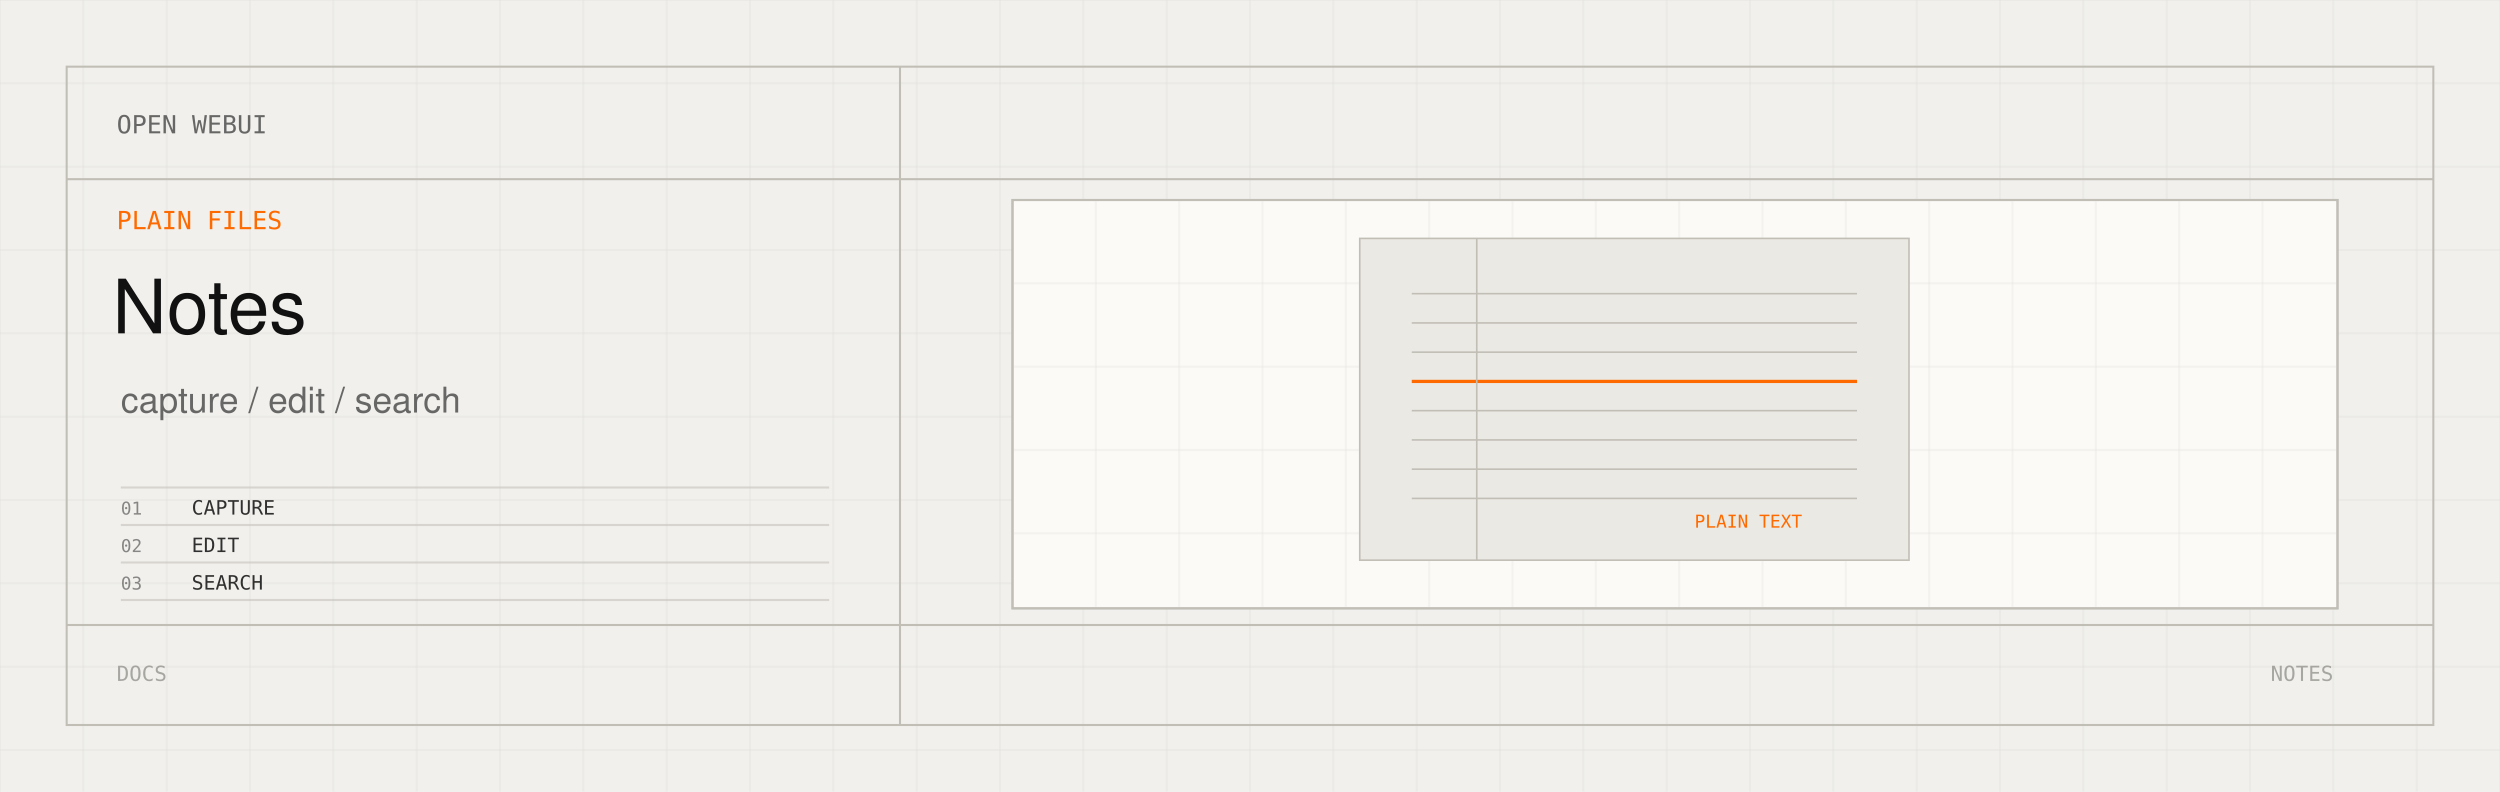
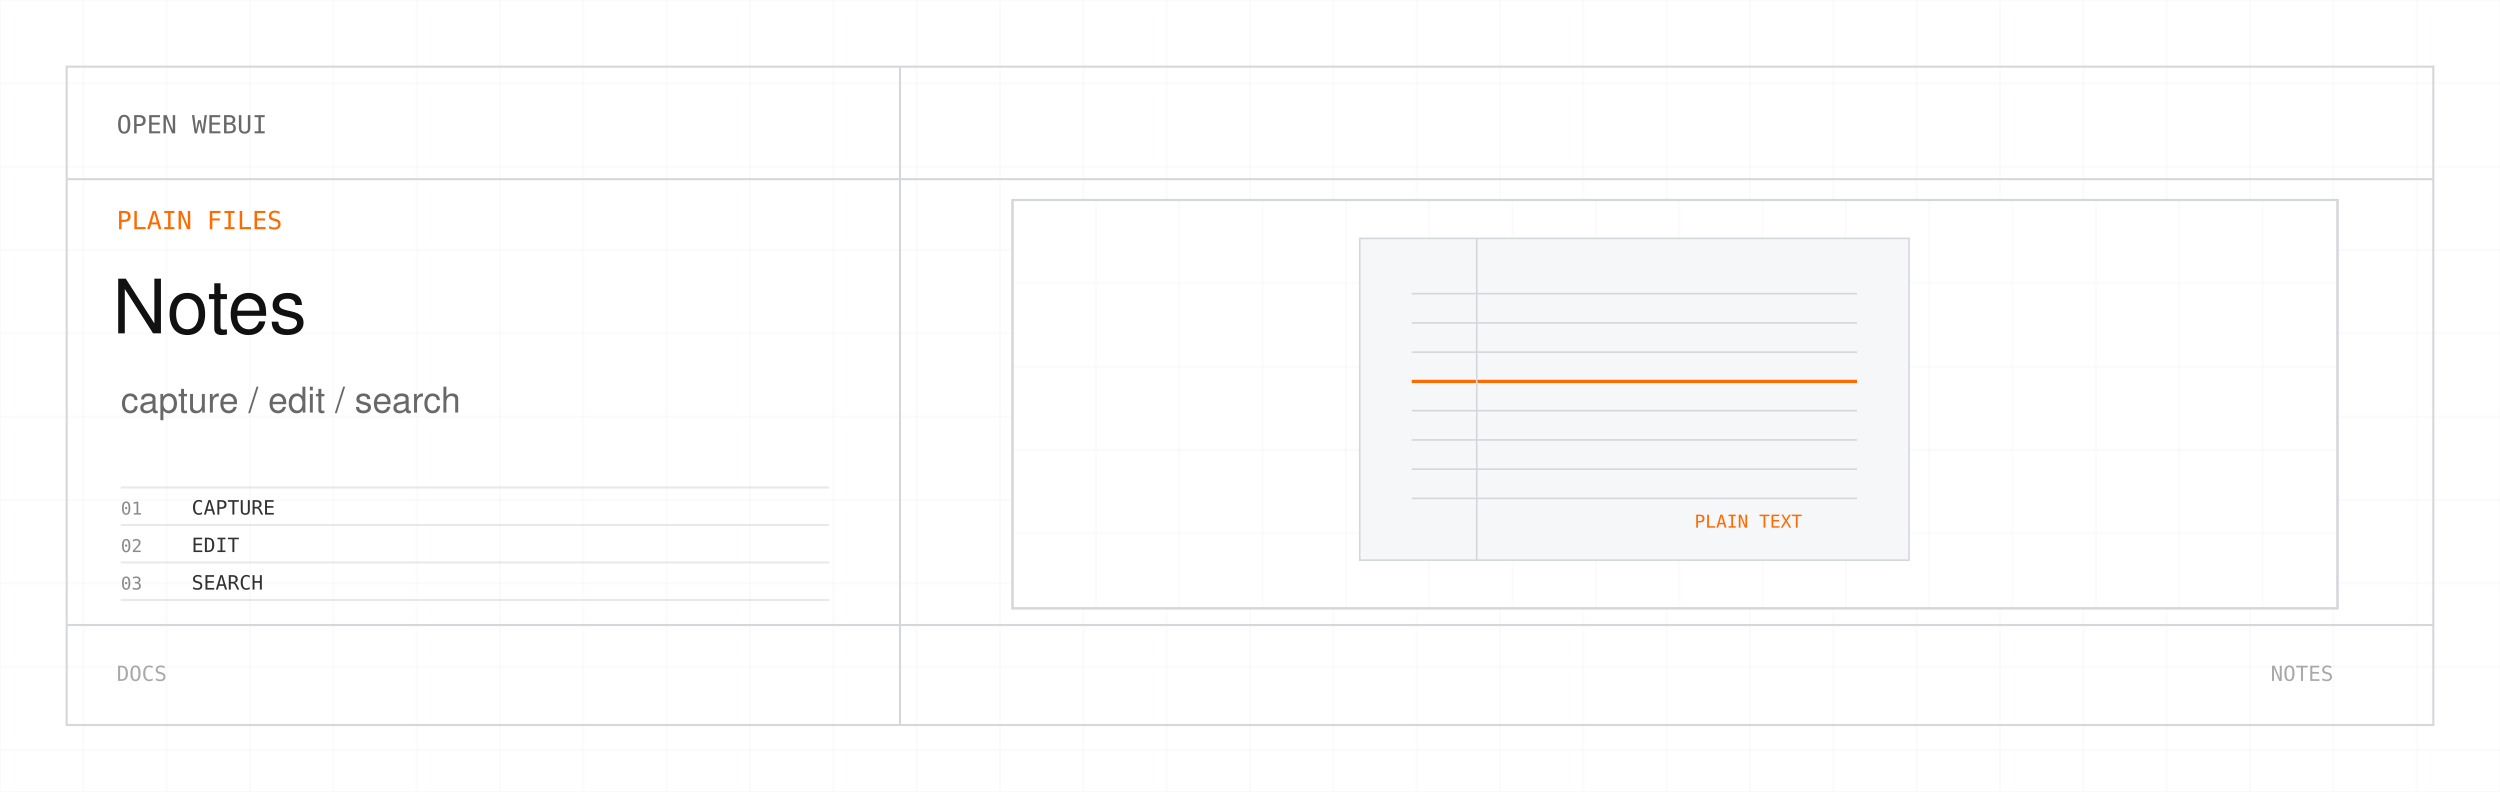
<svg xmlns="http://www.w3.org/2000/svg" viewBox="0 0 1200 380">
  <defs>
    <clipPath id="notes-light-svg-diagram">
      <rect x="486" y="96" width="636" height="196" />
    </clipPath>
  </defs>
-   <rect width="1200" height="380" fill="#f1f0ed" />
-   <path d="M0 0V380" stroke="#dedbd4" opacity="0.28" />
-   <path d="M40 0V380" stroke="#dedbd4" opacity="0.28" />
-   <path d="M80 0V380" stroke="#dedbd4" opacity="0.28" />
-   <path d="M120 0V380" stroke="#dedbd4" opacity="0.28" />
-   <path d="M160 0V380" stroke="#dedbd4" opacity="0.28" />
-   <path d="M200 0V380" stroke="#dedbd4" opacity="0.28" />
-   <path d="M240 0V380" stroke="#dedbd4" opacity="0.28" />
-   <path d="M280 0V380" stroke="#dedbd4" opacity="0.28" />
-   <path d="M320 0V380" stroke="#dedbd4" opacity="0.28" />
-   <path d="M360 0V380" stroke="#dedbd4" opacity="0.28" />
-   <path d="M400 0V380" stroke="#dedbd4" opacity="0.28" />
-   <path d="M440 0V380" stroke="#dedbd4" opacity="0.28" />
-   <path d="M480 0V380" stroke="#dedbd4" opacity="0.28" />
-   <path d="M520 0V380" stroke="#dedbd4" opacity="0.28" />
-   <path d="M560 0V380" stroke="#dedbd4" opacity="0.28" />
-   <path d="M600 0V380" stroke="#dedbd4" opacity="0.28" />
-   <path d="M640 0V380" stroke="#dedbd4" opacity="0.28" />
-   <path d="M680 0V380" stroke="#dedbd4" opacity="0.28" />
-   <path d="M720 0V380" stroke="#dedbd4" opacity="0.28" />
-   <path d="M760 0V380" stroke="#dedbd4" opacity="0.28" />
-   <path d="M800 0V380" stroke="#dedbd4" opacity="0.28" />
-   <path d="M840 0V380" stroke="#dedbd4" opacity="0.28" />
-   <path d="M880 0V380" stroke="#dedbd4" opacity="0.28" />
-   <path d="M920 0V380" stroke="#dedbd4" opacity="0.28" />
-   <path d="M960 0V380" stroke="#dedbd4" opacity="0.28" />
-   <path d="M1000 0V380" stroke="#dedbd4" opacity="0.28" />
-   <path d="M1040 0V380" stroke="#dedbd4" opacity="0.28" />
-   <path d="M1080 0V380" stroke="#dedbd4" opacity="0.28" />
-   <path d="M1120 0V380" stroke="#dedbd4" opacity="0.28" />
-   <path d="M1160 0V380" stroke="#dedbd4" opacity="0.28" />
-   <path d="M1200 0V380" stroke="#dedbd4" opacity="0.28" />
-   <path d="M0 0H1200" stroke="#dedbd4" opacity="0.28" />
-   <path d="M0 40H1200" stroke="#dedbd4" opacity="0.28" />
-   <path d="M0 80H1200" stroke="#dedbd4" opacity="0.28" />
-   <path d="M0 120H1200" stroke="#dedbd4" opacity="0.28" />
-   <path d="M0 160H1200" stroke="#dedbd4" opacity="0.28" />
-   <path d="M0 200H1200" stroke="#dedbd4" opacity="0.28" />
-   <path d="M0 240H1200" stroke="#dedbd4" opacity="0.28" />
-   <path d="M0 280H1200" stroke="#dedbd4" opacity="0.28" />
-   <path d="M0 320H1200" stroke="#dedbd4" opacity="0.28" />
-   <path d="M0 360H1200" stroke="#dedbd4" opacity="0.28" />
-   <rect x="32" y="32" width="1136" height="316" fill="none" stroke="#c1beb6" stroke-width="1" />
-   <path d="M32 86H1168M432 32V348M32 300H1168" stroke="#c1beb6" stroke-width="1" />
+   <rect width="1200" height="380" fill="#ffffff" />
+   <path d="M0 0V380" stroke="#eceff2" opacity="0.28" />
+   <path d="M40 0V380" stroke="#eceff2" opacity="0.28" />
+   <path d="M80 0V380" stroke="#eceff2" opacity="0.28" />
+   <path d="M120 0V380" stroke="#eceff2" opacity="0.28" />
+   <path d="M160 0V380" stroke="#eceff2" opacity="0.28" />
+   <path d="M200 0V380" stroke="#eceff2" opacity="0.28" />
+   <path d="M240 0V380" stroke="#eceff2" opacity="0.28" />
+   <path d="M280 0V380" stroke="#eceff2" opacity="0.28" />
+   <path d="M320 0V380" stroke="#eceff2" opacity="0.28" />
+   <path d="M360 0V380" stroke="#eceff2" opacity="0.28" />
+   <path d="M400 0V380" stroke="#eceff2" opacity="0.28" />
+   <path d="M440 0V380" stroke="#eceff2" opacity="0.28" />
+   <path d="M480 0V380" stroke="#eceff2" opacity="0.28" />
+   <path d="M520 0V380" stroke="#eceff2" opacity="0.28" />
+   <path d="M560 0V380" stroke="#eceff2" opacity="0.28" />
+   <path d="M600 0V380" stroke="#eceff2" opacity="0.28" />
+   <path d="M640 0V380" stroke="#eceff2" opacity="0.28" />
+   <path d="M680 0V380" stroke="#eceff2" opacity="0.28" />
+   <path d="M720 0V380" stroke="#eceff2" opacity="0.28" />
+   <path d="M760 0V380" stroke="#eceff2" opacity="0.28" />
+   <path d="M800 0V380" stroke="#eceff2" opacity="0.28" />
+   <path d="M840 0V380" stroke="#eceff2" opacity="0.28" />
+   <path d="M880 0V380" stroke="#eceff2" opacity="0.28" />
+   <path d="M920 0V380" stroke="#eceff2" opacity="0.28" />
+   <path d="M960 0V380" stroke="#eceff2" opacity="0.28" />
+   <path d="M1000 0V380" stroke="#eceff2" opacity="0.28" />
+   <path d="M1040 0V380" stroke="#eceff2" opacity="0.28" />
+   <path d="M1080 0V380" stroke="#eceff2" opacity="0.28" />
+   <path d="M1120 0V380" stroke="#eceff2" opacity="0.28" />
+   <path d="M1160 0V380" stroke="#eceff2" opacity="0.28" />
+   <path d="M1200 0V380" stroke="#eceff2" opacity="0.28" />
+   <path d="M0 0H1200" stroke="#eceff2" opacity="0.28" />
+   <path d="M0 40H1200" stroke="#eceff2" opacity="0.28" />
+   <path d="M0 80H1200" stroke="#eceff2" opacity="0.28" />
+   <path d="M0 120H1200" stroke="#eceff2" opacity="0.28" />
+   <path d="M0 160H1200" stroke="#eceff2" opacity="0.28" />
+   <path d="M0 200H1200" stroke="#eceff2" opacity="0.28" />
+   <path d="M0 240H1200" stroke="#eceff2" opacity="0.28" />
+   <path d="M0 280H1200" stroke="#eceff2" opacity="0.28" />
+   <path d="M0 320H1200" stroke="#eceff2" opacity="0.28" />
+   <path d="M0 360H1200" stroke="#eceff2" opacity="0.28" />
+   <rect x="32" y="32" width="1136" height="316" fill="none" stroke="#d4d7dc" stroke-width="1" />
+   <path d="M32 86H1168M432 32V348M32 300H1168" stroke="#d4d7dc" stroke-width="1" />
  <text x="56" y="64" font-family="JetBrains Mono, SFMono-Regular, Menlo, Consolas, monospace" font-size="12" fill="#585858" opacity="0.9" text-anchor="start">OPEN WEBUI</text>
  <text x="56" y="110" font-family="JetBrains Mono, SFMono-Regular, Menlo, Consolas, monospace" font-size="12" fill="#ff6a00" opacity="1" text-anchor="start">PLAIN FILES</text>
  <text x="54" y="160" font-family="Helvetica Neue, Helvetica, Arial, sans-serif" font-size="36" font-weight="400" fill="#111111" opacity="1" text-anchor="start">Notes</text>
  <text x="58" y="198" font-family="Helvetica Neue, Helvetica, Arial, sans-serif" font-size="17" font-weight="350" fill="#585858" opacity="0.9" text-anchor="start">capture / edit / search</text>
-   <path d="M58 234H398" stroke="#c1beb6" opacity="0.55" />
+   <path d="M58 234H398" stroke="#d4d7dc" opacity="0.55" />
  <text x="58" y="247" font-family="JetBrains Mono, SFMono-Regular, Menlo, Consolas, monospace" font-size="8.5" fill="#585858" opacity="0.7" text-anchor="start">01</text>
  <text x="92" y="247" font-family="JetBrains Mono, SFMono-Regular, Menlo, Consolas, monospace" font-size="9.5" fill="#111111" opacity="0.86" text-anchor="start">CAPTURE</text>
-   <path d="M58 252H398" stroke="#c1beb6" opacity="0.55" />
+   <path d="M58 252H398" stroke="#d4d7dc" opacity="0.55" />
  <text x="58" y="265" font-family="JetBrains Mono, SFMono-Regular, Menlo, Consolas, monospace" font-size="8.5" fill="#585858" opacity="0.7" text-anchor="start">02</text>
  <text x="92" y="265" font-family="JetBrains Mono, SFMono-Regular, Menlo, Consolas, monospace" font-size="9.5" fill="#111111" opacity="0.86" text-anchor="start">EDIT</text>
-   <path d="M58 270H398" stroke="#c1beb6" opacity="0.55" />
+   <path d="M58 270H398" stroke="#d4d7dc" opacity="0.55" />
  <text x="58" y="283" font-family="JetBrains Mono, SFMono-Regular, Menlo, Consolas, monospace" font-size="8.5" fill="#585858" opacity="0.7" text-anchor="start">03</text>
  <text x="92" y="283" font-family="JetBrains Mono, SFMono-Regular, Menlo, Consolas, monospace" font-size="9.5" fill="#111111" opacity="0.86" text-anchor="start">SEARCH</text>
-   <path d="M58 288H398" stroke="#c1beb6" opacity="0.55" />
-   <rect x="486" y="96" width="636" height="196" fill="#fbfaf7" stroke="#c1beb6" />
+   <path d="M58 288H398" stroke="#d4d7dc" opacity="0.55" />
+   <rect x="486" y="96" width="636" height="196" fill="#ffffff" stroke="#d4d7dc" />
  <g clip-path="url(#notes-light-svg-diagram)">
-     <path d="M526 96V292" stroke="#dedbd4" opacity="0.24" />
-     <path d="M566 96V292" stroke="#dedbd4" opacity="0.24" />
-     <path d="M606 96V292" stroke="#dedbd4" opacity="0.24" />
-     <path d="M646 96V292" stroke="#dedbd4" opacity="0.24" />
-     <path d="M686 96V292" stroke="#dedbd4" opacity="0.24" />
-     <path d="M726 96V292" stroke="#dedbd4" opacity="0.24" />
-     <path d="M766 96V292" stroke="#dedbd4" opacity="0.24" />
-     <path d="M806 96V292" stroke="#dedbd4" opacity="0.24" />
-     <path d="M846 96V292" stroke="#dedbd4" opacity="0.24" />
-     <path d="M886 96V292" stroke="#dedbd4" opacity="0.24" />
-     <path d="M926 96V292" stroke="#dedbd4" opacity="0.24" />
-     <path d="M966 96V292" stroke="#dedbd4" opacity="0.24" />
-     <path d="M1006 96V292" stroke="#dedbd4" opacity="0.24" />
-     <path d="M1046 96V292" stroke="#dedbd4" opacity="0.24" />
-     <path d="M1086 96V292" stroke="#dedbd4" opacity="0.24" />
-     <path d="M486 136H1122" stroke="#dedbd4" opacity="0.24" />
-     <path d="M486 176H1122" stroke="#dedbd4" opacity="0.24" />
-     <path d="M486 216H1122" stroke="#dedbd4" opacity="0.24" />
-     <path d="M486 256H1122" stroke="#dedbd4" opacity="0.24" />
+     <path d="M526 96V292" stroke="#eceff2" opacity="0.24" />
+     <path d="M566 96V292" stroke="#eceff2" opacity="0.24" />
+     <path d="M606 96V292" stroke="#eceff2" opacity="0.24" />
+     <path d="M646 96V292" stroke="#eceff2" opacity="0.24" />
+     <path d="M686 96V292" stroke="#eceff2" opacity="0.24" />
+     <path d="M726 96V292" stroke="#eceff2" opacity="0.24" />
+     <path d="M766 96V292" stroke="#eceff2" opacity="0.24" />
+     <path d="M806 96V292" stroke="#eceff2" opacity="0.24" />
+     <path d="M846 96V292" stroke="#eceff2" opacity="0.24" />
+     <path d="M886 96V292" stroke="#eceff2" opacity="0.24" />
+     <path d="M926 96V292" stroke="#eceff2" opacity="0.24" />
+     <path d="M966 96V292" stroke="#eceff2" opacity="0.24" />
+     <path d="M1006 96V292" stroke="#eceff2" opacity="0.24" />
+     <path d="M1046 96V292" stroke="#eceff2" opacity="0.24" />
+     <path d="M1086 96V292" stroke="#eceff2" opacity="0.24" />
+     <path d="M486 136H1122" stroke="#eceff2" opacity="0.24" />
+     <path d="M486 176H1122" stroke="#eceff2" opacity="0.24" />
+     <path d="M486 216H1122" stroke="#eceff2" opacity="0.24" />
+     <path d="M486 256H1122" stroke="#eceff2" opacity="0.24" />
    <g transform="translate(804 194) scale(0.78) translate(-804 -194)">
-       <rect x="610" y="92" width="338" height="198" fill="#ebe9e4" stroke="#c1beb6" />
-       <path d="M642 126H916" stroke="#c1beb6" stroke-width="1" />
-       <path d="M642 144H916" stroke="#c1beb6" stroke-width="1" />
-       <path d="M642 162H916" stroke="#c1beb6" stroke-width="1" />
+       <rect x="610" y="92" width="338" height="198" fill="#f6f7f8" stroke="#d4d7dc" />
+       <path d="M642 126H916" stroke="#d4d7dc" stroke-width="1" />
+       <path d="M642 144H916" stroke="#d4d7dc" stroke-width="1" />
+       <path d="M642 162H916" stroke="#d4d7dc" stroke-width="1" />
      <path d="M642 180H916" stroke="#ff6a00" stroke-width="2" />
-       <path d="M642 198H916" stroke="#c1beb6" stroke-width="1" />
-       <path d="M642 216H916" stroke="#c1beb6" stroke-width="1" />
-       <path d="M642 234H916" stroke="#c1beb6" stroke-width="1" />
-       <path d="M642 252H916" stroke="#c1beb6" stroke-width="1" />
-       <path d="M682 92V290" stroke="#c1beb6" />
+       <path d="M642 198H916" stroke="#d4d7dc" stroke-width="1" />
+       <path d="M642 216H916" stroke="#d4d7dc" stroke-width="1" />
+       <path d="M642 234H916" stroke="#d4d7dc" stroke-width="1" />
+       <path d="M642 252H916" stroke="#d4d7dc" stroke-width="1" />
+       <path d="M682 92V290" stroke="#d4d7dc" />
      <text x="816" y="270" font-family="JetBrains Mono, SFMono-Regular, Menlo, Consolas, monospace" font-size="11" fill="#ff6a00" opacity="1" text-anchor="start">PLAIN TEXT</text>
    </g>
  </g>
-   <rect x="486" y="96" width="636" height="196" fill="none" stroke="#c1beb6" />
-   <text x="56" y="324" font-family="JetBrains Mono, SFMono-Regular, Menlo, Consolas, monospace" font-size="10" fill="#8a8a84" opacity="0.72" text-anchor="start" dominant-baseline="middle">DOCS</text>
-   <text x="1120" y="324" font-family="JetBrains Mono, SFMono-Regular, Menlo, Consolas, monospace" font-size="10" fill="#8a8a84" opacity="0.72" text-anchor="end" dominant-baseline="middle">NOTES</text>
+   <rect x="486" y="96" width="636" height="196" fill="none" stroke="#d4d7dc" />
+   <text x="56" y="324" font-family="JetBrains Mono, SFMono-Regular, Menlo, Consolas, monospace" font-size="10" fill="#888888" opacity="0.72" text-anchor="start" dominant-baseline="middle">DOCS</text>
+   <text x="1120" y="324" font-family="JetBrains Mono, SFMono-Regular, Menlo, Consolas, monospace" font-size="10" fill="#888888" opacity="0.72" text-anchor="end" dominant-baseline="middle">NOTES</text>
</svg>
